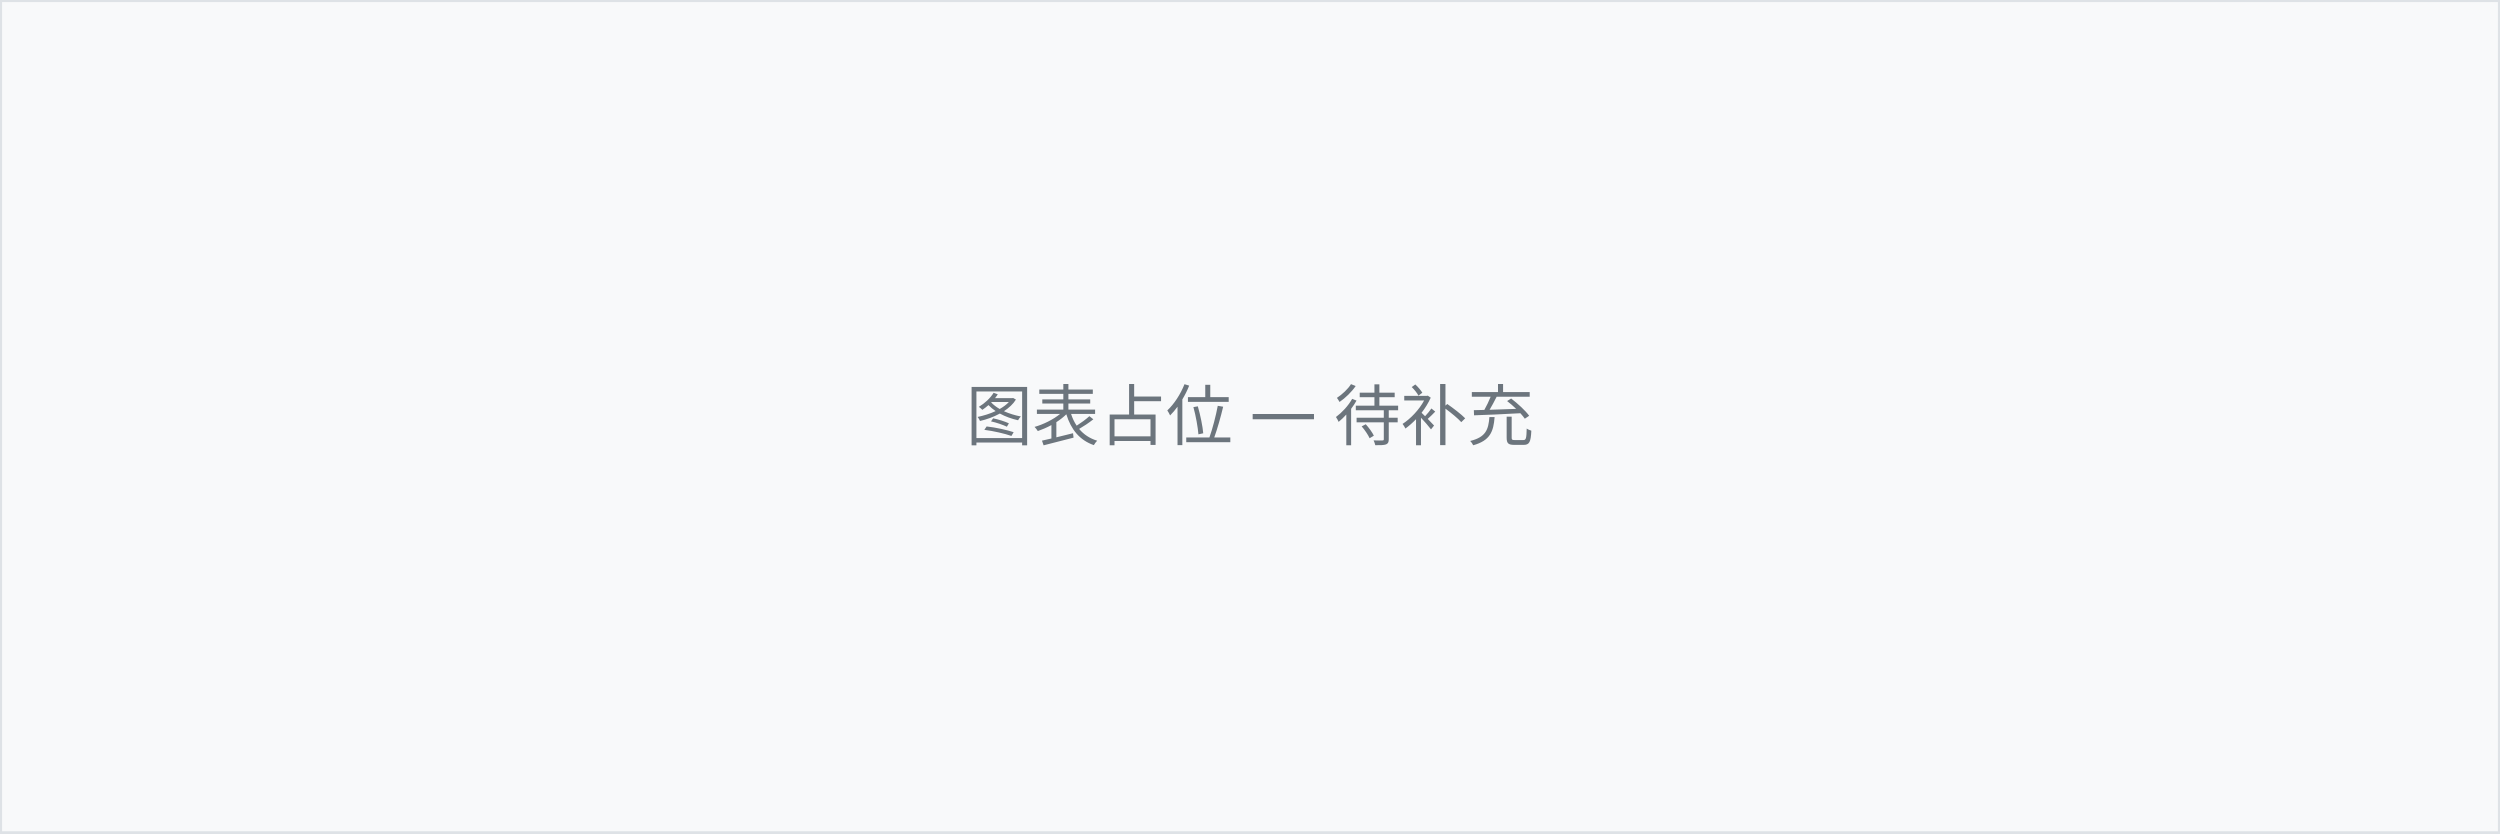
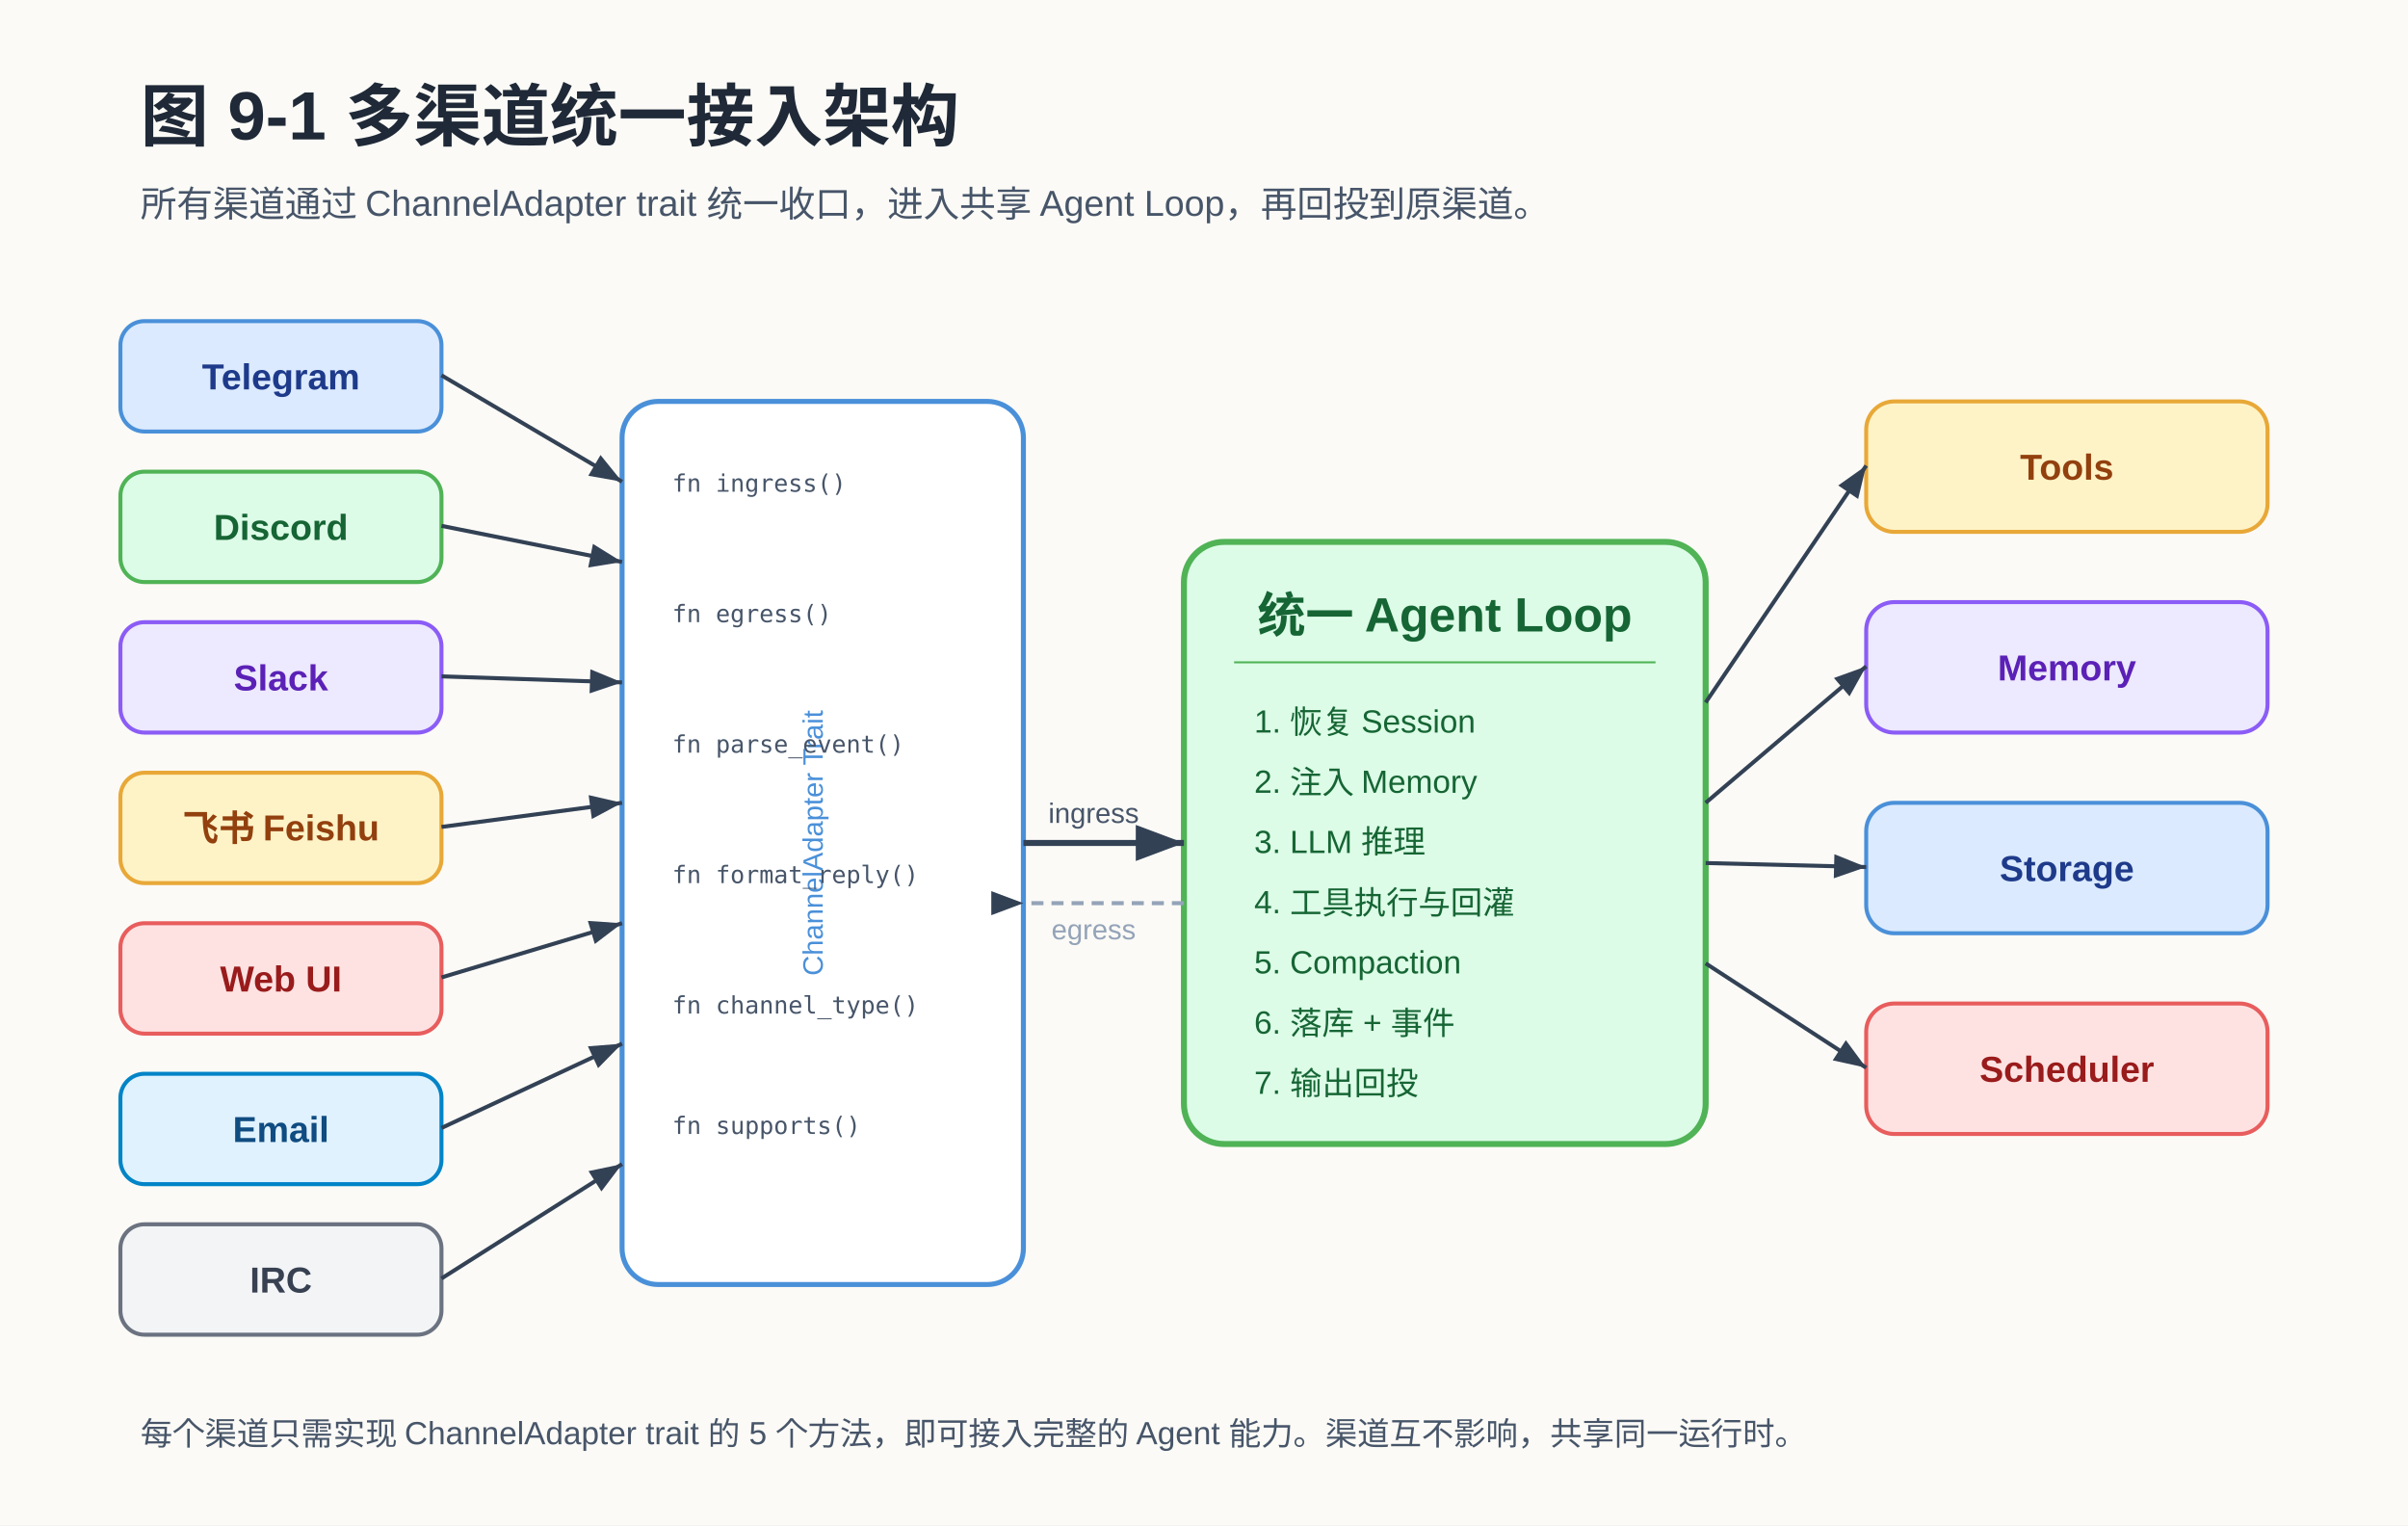
- <svg xmlns="http://www.w3.org/2000/svg" viewBox="0 0 600 200">
-   <rect width="600" height="200" fill="#f8f9fa" stroke="#dee2e6" stroke-width="1" />
-   <text x="300" y="100" text-anchor="middle" dominant-baseline="middle" font-family="PingFang SC, sans-serif" font-size="16" fill="#6c757d">图表占位 — 待补充</text>
+ <svg xmlns="http://www.w3.org/2000/svg" width="1200" height="760" viewBox="0 0 1200 760">
+   <defs>
+     <marker id="arrow" markerWidth="10" markerHeight="10" refX="8" refY="3" orient="auto">
+       <path d="M0,0 L8,3 L0,6 Z" fill="#334155" />
+     </marker>
+     <marker id="arrow-rev" markerWidth="10" markerHeight="10" refX="0" refY="3" orient="auto">
+       <path d="M8,0 L0,3 L8,6 Z" fill="#334155" />
+     </marker>
+   </defs>
+   <rect width="1200" height="760" fill="#fbfaf6" />
+   <text x="70" y="70" font-family="PingFang SC, Arial, sans-serif" font-size="34" font-weight="700" fill="#1f2937">图 9-1  多渠道统一接入架构</text>
+   <text x="70" y="108" font-family="PingFang SC, Arial, sans-serif" font-size="18" fill="#475569">所有渠道通过 ChannelAdapter trait 统一收口，进入共享 Agent Loop，再回投到原渠道。</text>
+   <rect x="60" y="160" width="160" height="55" rx="12" fill="#dbeafe" stroke="#4A90D9" stroke-width="2" />
+   <text x="140" y="194" text-anchor="middle" font-family="PingFang SC, Arial, sans-serif" font-size="18" font-weight="600" fill="#1e3a8a">Telegram</text>
+   <rect x="60" y="235" width="160" height="55" rx="12" fill="#dcfce7" stroke="#50B356" stroke-width="2" />
+   <text x="140" y="269" text-anchor="middle" font-family="PingFang SC, Arial, sans-serif" font-size="18" font-weight="600" fill="#166534">Discord</text>
+   <rect x="60" y="310" width="160" height="55" rx="12" fill="#ede9fe" stroke="#8B5CF6" stroke-width="2" />
+   <text x="140" y="344" text-anchor="middle" font-family="PingFang SC, Arial, sans-serif" font-size="18" font-weight="600" fill="#5b21b6">Slack</text>
+   <rect x="60" y="385" width="160" height="55" rx="12" fill="#fef3c7" stroke="#E8A838" stroke-width="2" />
+   <text x="140" y="419" text-anchor="middle" font-family="PingFang SC, Arial, sans-serif" font-size="18" font-weight="600" fill="#92400e">飞书 Feishu</text>
+   <rect x="60" y="460" width="160" height="55" rx="12" fill="#fee2e2" stroke="#E85D5D" stroke-width="2" />
+   <text x="140" y="494" text-anchor="middle" font-family="PingFang SC, Arial, sans-serif" font-size="18" font-weight="600" fill="#991b1b">Web UI</text>
+   <rect x="60" y="535" width="160" height="55" rx="12" fill="#e0f2fe" stroke="#0284c7" stroke-width="2" />
+   <text x="140" y="569" text-anchor="middle" font-family="PingFang SC, Arial, sans-serif" font-size="18" font-weight="600" fill="#0f4c81">Email</text>
+   <rect x="60" y="610" width="160" height="55" rx="12" fill="#f3f4f6" stroke="#6B7280" stroke-width="2" />
+   <text x="140" y="644" text-anchor="middle" font-family="PingFang SC, Arial, sans-serif" font-size="18" font-weight="600" fill="#374151">IRC</text>
+   <rect x="310" y="200" width="200" height="440" rx="18" fill="#ffffff" stroke="#4A90D9" stroke-width="2.5" />
+   <text x="410" y="420" text-anchor="middle" font-family="PingFang SC, Arial, sans-serif" font-size="14" fill="#4A90D9" transform="rotate(-90, 410, 420)">ChannelAdapter Trait</text>
+   <text x="335" y="245" font-family="monospace" font-size="12" fill="#475569">fn ingress()</text>
+   <text x="335" y="310" font-family="monospace" font-size="12" fill="#475569">fn egress()</text>
+   <text x="335" y="375" font-family="monospace" font-size="12" fill="#475569">fn parse_event()</text>
+   <text x="335" y="440" font-family="monospace" font-size="12" fill="#475569">fn format_reply()</text>
+   <text x="335" y="505" font-family="monospace" font-size="12" fill="#475569">fn channel_type()</text>
+   <text x="335" y="565" font-family="monospace" font-size="12" fill="#475569">fn supports()</text>
+   <line x1="220" y1="187" x2="310" y2="240" stroke="#334155" stroke-width="2" marker-end="url(#arrow)" />
+   <line x1="220" y1="262" x2="310" y2="280" stroke="#334155" stroke-width="2" marker-end="url(#arrow)" />
+   <line x1="220" y1="337" x2="310" y2="340" stroke="#334155" stroke-width="2" marker-end="url(#arrow)" />
+   <line x1="220" y1="412" x2="310" y2="400" stroke="#334155" stroke-width="2" marker-end="url(#arrow)" />
+   <line x1="220" y1="487" x2="310" y2="460" stroke="#334155" stroke-width="2" marker-end="url(#arrow)" />
+   <line x1="220" y1="562" x2="310" y2="520" stroke="#334155" stroke-width="2" marker-end="url(#arrow)" />
+   <line x1="220" y1="637" x2="310" y2="580" stroke="#334155" stroke-width="2" marker-end="url(#arrow)" />
+   <rect x="590" y="270" width="260" height="300" rx="20" fill="#dcfce7" stroke="#50B356" stroke-width="3" />
+   <text x="720" y="315" text-anchor="middle" font-family="PingFang SC, Arial, sans-serif" font-size="24" font-weight="700" fill="#166534">统一 Agent Loop</text>
+   <line x1="615" y1="330" x2="825" y2="330" stroke="#50B356" stroke-width="1" />
+   <text x="625" y="365" font-family="PingFang SC, Arial, sans-serif" font-size="16" fill="#166534">1. 恢复 Session</text>
+   <text x="625" y="395" font-family="PingFang SC, Arial, sans-serif" font-size="16" fill="#166534">2. 注入 Memory</text>
+   <text x="625" y="425" font-family="PingFang SC, Arial, sans-serif" font-size="16" fill="#166534">3. LLM 推理</text>
+   <text x="625" y="455" font-family="PingFang SC, Arial, sans-serif" font-size="16" fill="#166534">4. 工具执行与回灌</text>
+   <text x="625" y="485" font-family="PingFang SC, Arial, sans-serif" font-size="16" fill="#166534">5. Compaction</text>
+   <text x="625" y="515" font-family="PingFang SC, Arial, sans-serif" font-size="16" fill="#166534">6. 落库 + 事件</text>
+   <text x="625" y="545" font-family="PingFang SC, Arial, sans-serif" font-size="16" fill="#166534">7. 输出回投</text>
+   <path d="M510 420 H590" stroke="#334155" stroke-width="3" marker-end="url(#arrow)" />
+   <text x="545" y="410" text-anchor="middle" font-family="PingFang SC, Arial, sans-serif" font-size="14" fill="#475569">ingress</text>
+   <path d="M590 450 H510" stroke="#94a3b8" stroke-width="2" stroke-dasharray="6,4" marker-end="url(#arrow-rev)" />
+   <text x="545" y="468" text-anchor="middle" font-family="PingFang SC, Arial, sans-serif" font-size="14" fill="#94a3b8">egress</text>
+   <rect x="930" y="200" width="200" height="65" rx="14" fill="#fef3c7" stroke="#E8A838" stroke-width="2" />
+   <text x="1030" y="239" text-anchor="middle" font-family="PingFang SC, Arial, sans-serif" font-size="18" font-weight="600" fill="#92400e">Tools</text>
+   <line x1="850" y1="350" x2="930" y2="232" stroke="#334155" stroke-width="2" marker-end="url(#arrow)" />
+   <rect x="930" y="300" width="200" height="65" rx="14" fill="#ede9fe" stroke="#8B5CF6" stroke-width="2" />
+   <text x="1030" y="339" text-anchor="middle" font-family="PingFang SC, Arial, sans-serif" font-size="18" font-weight="600" fill="#5b21b6">Memory</text>
+   <line x1="850" y1="400" x2="930" y2="332" stroke="#334155" stroke-width="2" marker-end="url(#arrow)" />
+   <rect x="930" y="400" width="200" height="65" rx="14" fill="#dbeafe" stroke="#4A90D9" stroke-width="2" />
+   <text x="1030" y="439" text-anchor="middle" font-family="PingFang SC, Arial, sans-serif" font-size="18" font-weight="600" fill="#1e3a8a">Storage</text>
+   <line x1="850" y1="430" x2="930" y2="432" stroke="#334155" stroke-width="2" marker-end="url(#arrow)" />
+   <rect x="930" y="500" width="200" height="65" rx="14" fill="#fee2e2" stroke="#E85D5D" stroke-width="2" />
+   <text x="1030" y="539" text-anchor="middle" font-family="PingFang SC, Arial, sans-serif" font-size="18" font-weight="600" fill="#991b1b">Scheduler</text>
+   <line x1="850" y1="480" x2="930" y2="532" stroke="#334155" stroke-width="2" marker-end="url(#arrow)" />
+   <text x="70" y="720" font-family="PingFang SC, Arial, sans-serif" font-size="16" fill="#475569">每个渠道只需实现 ChannelAdapter trait 的 5 个方法，即可接入完整的 Agent 能力。渠道互不影响，共享同一运行时。</text>
</svg>
